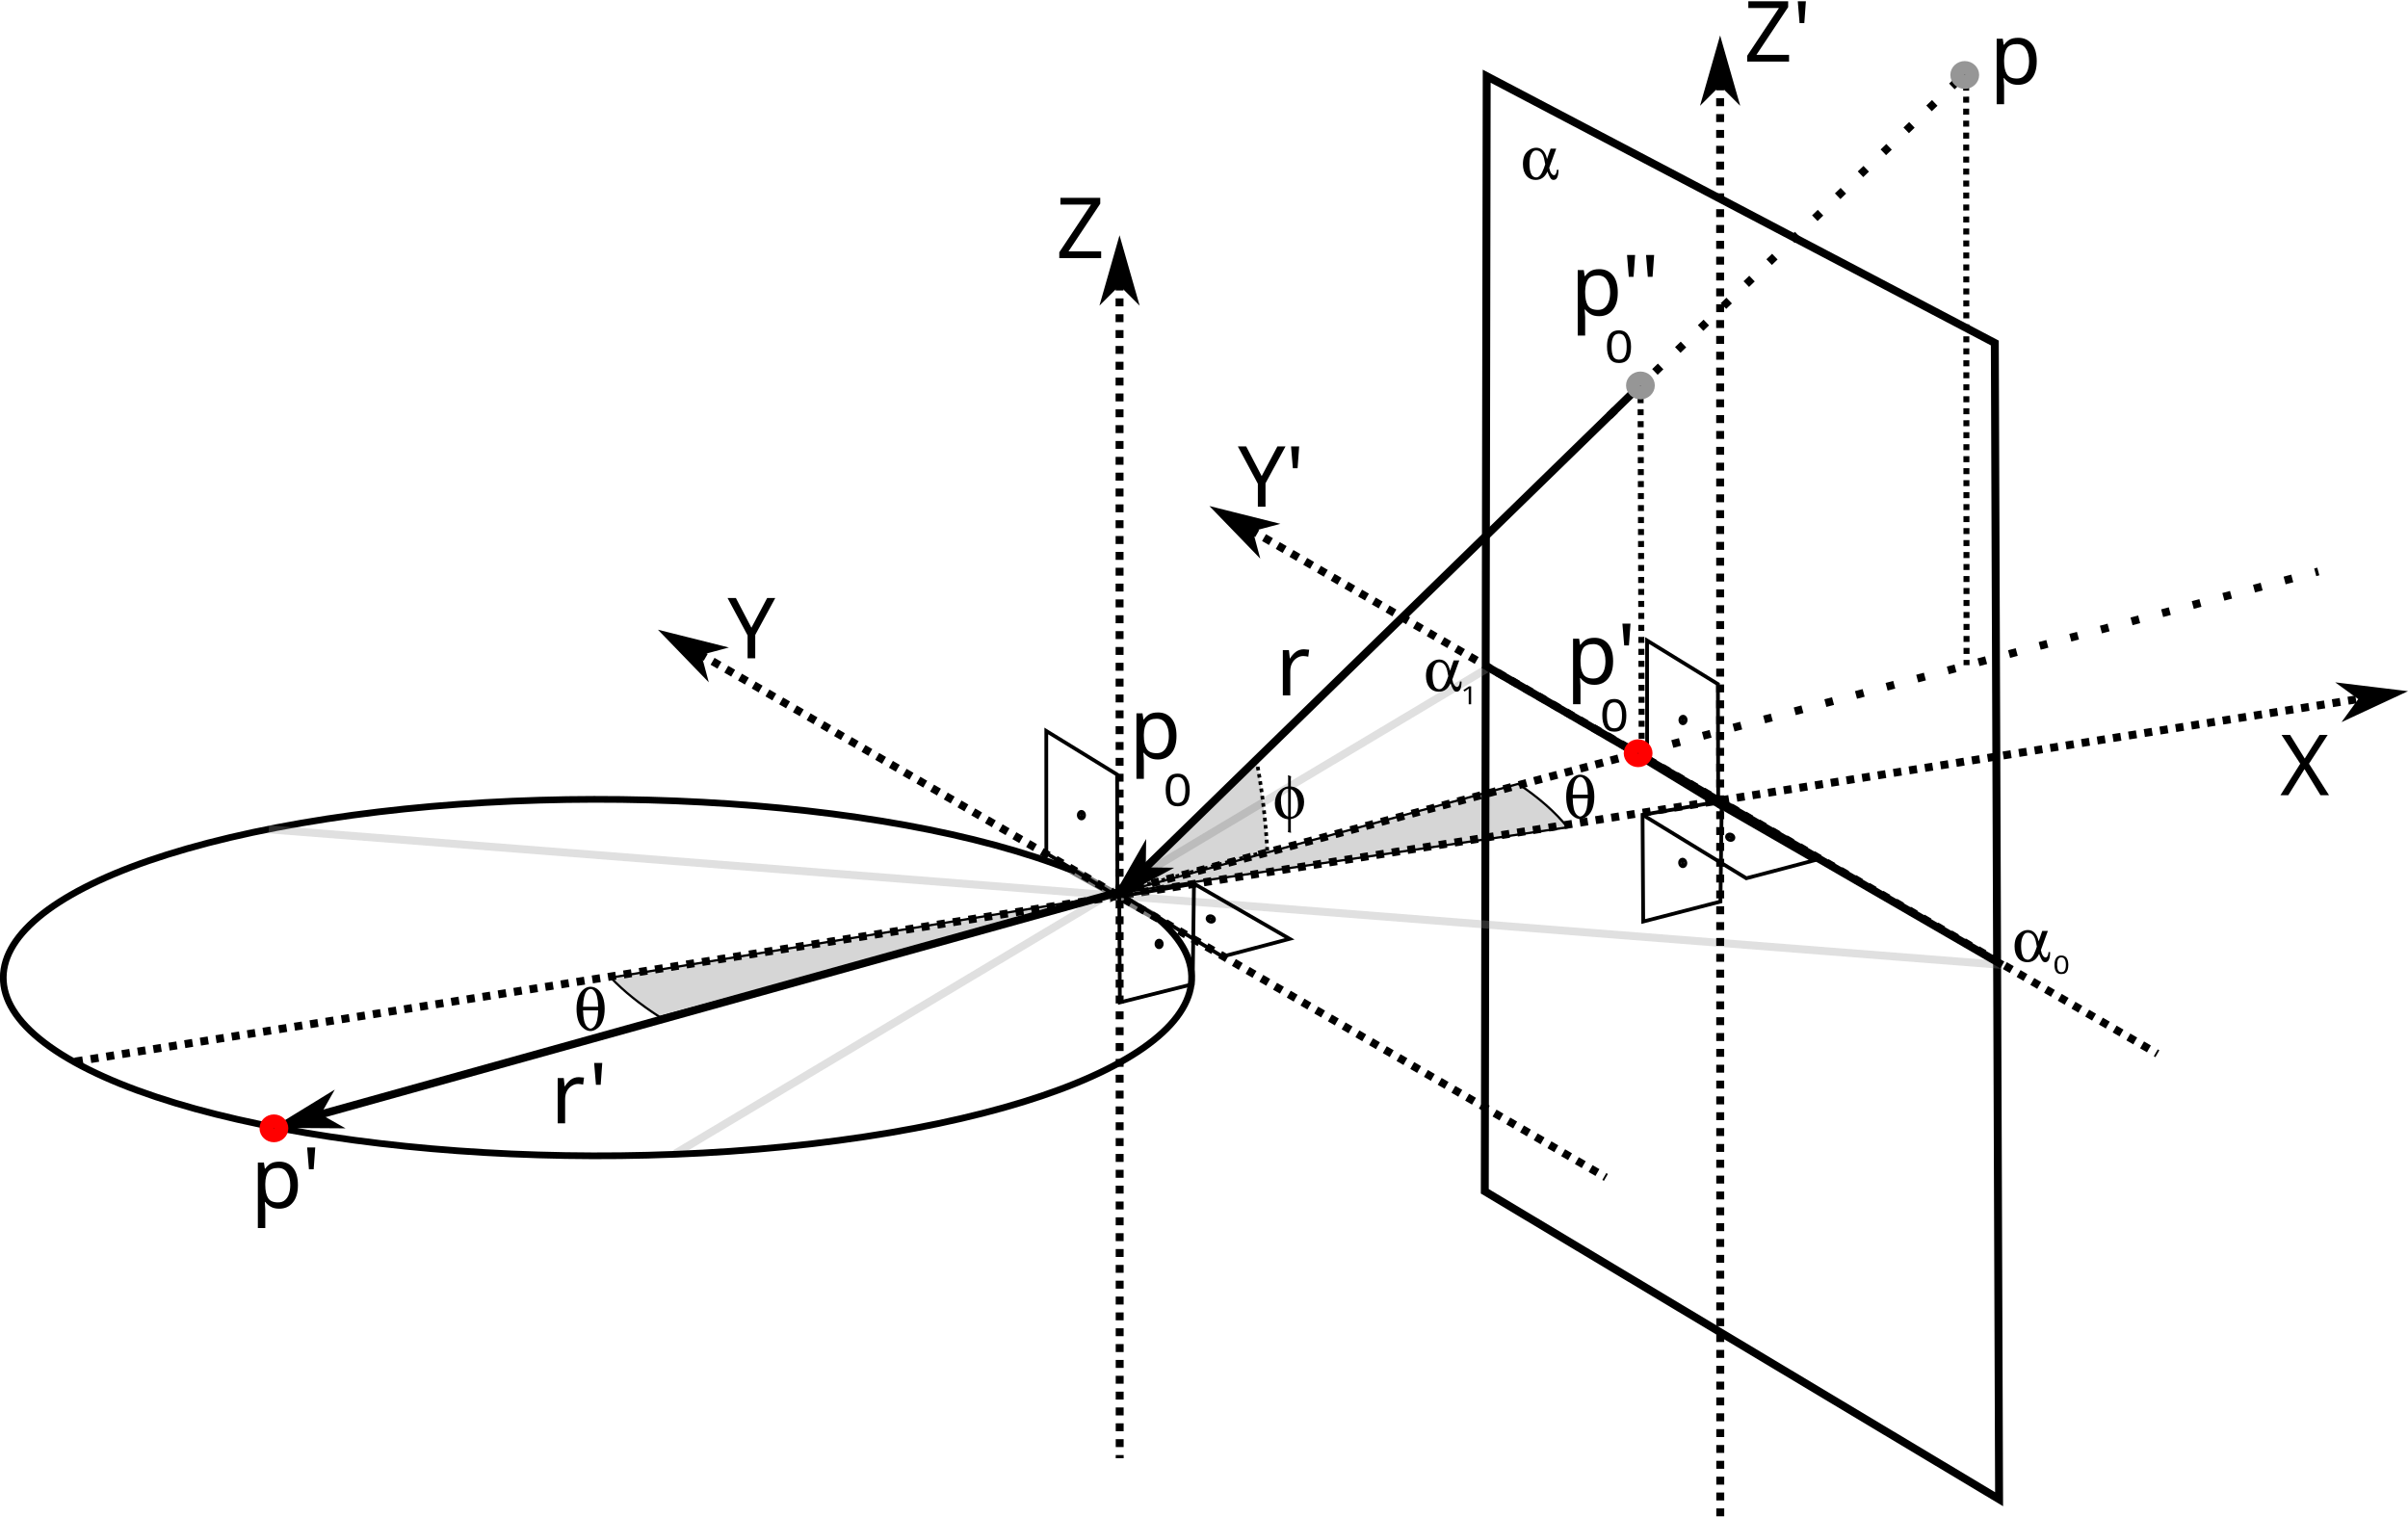
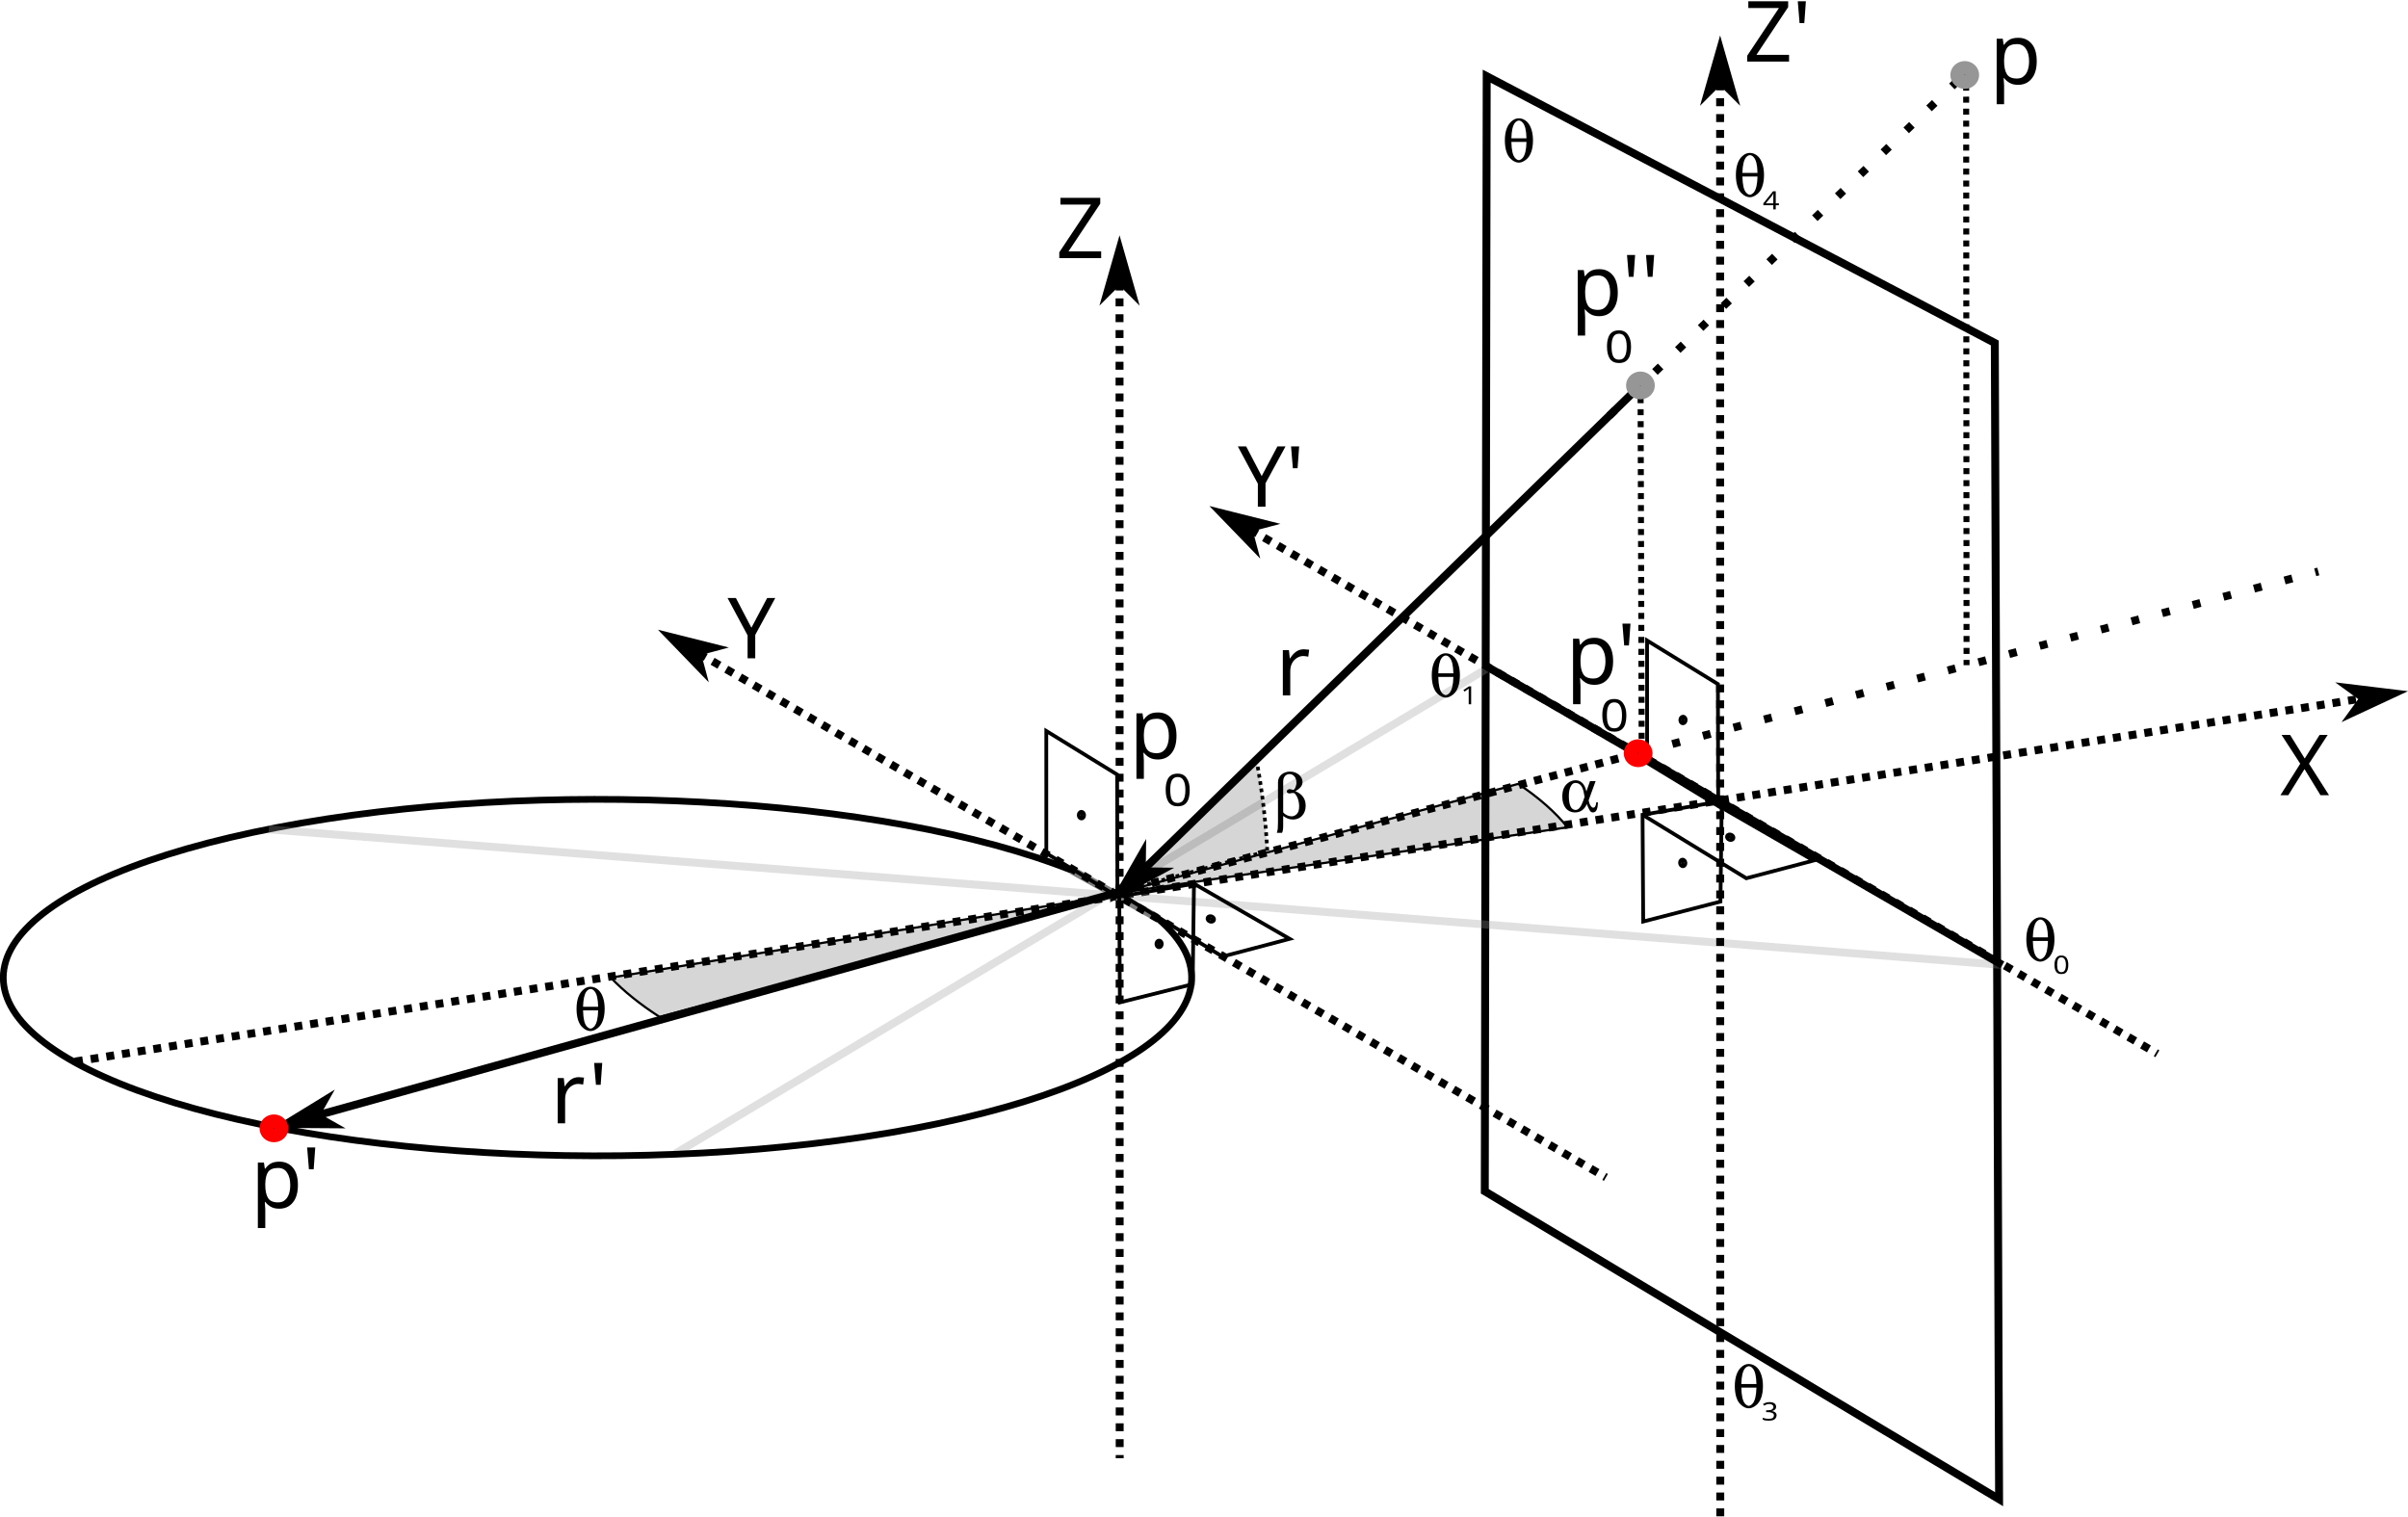
<svg xmlns="http://www.w3.org/2000/svg" width="167.177mm" height="105.273mm" viewBox="0 0 167.177 105.273" version="1.1" id="svg5">
  <defs id="defs2">
    <marker style="overflow:visible" id="marker41415" refX="0" refY="0" orient="auto">
      <path transform="matrix(-0.4,0,0,-0.4,-4,0)" style="fill:context-stroke;fill-rule:evenodd;stroke:context-stroke;stroke-width:1pt" d="M 0,0 5,-5 -12.5,0 5,5 Z" id="path41155" />
    </marker>
    <marker style="overflow:visible" id="Arrow2Lstart" refX="0" refY="0" orient="auto">
      <path transform="matrix(1.1,0,0,1.1,1.1,0)" d="M 8.719,4.034 -2.207,0.016 8.719,-4.002 c -1.745,2.372 -1.735,5.617 -6e-7,8.035 z" style="fill:context-stroke;fill-rule:evenodd;stroke:context-stroke;stroke-width:0.625;stroke-linejoin:round" id="path41164" />
    </marker>
    <marker style="overflow:visible" id="Arrow1Mstart" refX="0" refY="0" orient="auto">
      <path transform="matrix(0.4,0,0,0.4,4,0)" style="fill:context-stroke;fill-rule:evenodd;stroke:context-stroke;stroke-width:1pt" d="M 0,0 5,-5 -12.5,0 5,5 Z" id="path3684" />
    </marker>
    <marker style="overflow:visible" id="Arrow1Mend" refX="0" refY="0" orient="auto">
      <path transform="matrix(-0.4,0,0,-0.4,-4,0)" style="fill:context-stroke;fill-rule:evenodd;stroke:context-stroke;stroke-width:1pt" d="M 0,0 5,-5 -12.5,0 5,5 Z" id="path3687" />
    </marker>
    <marker style="overflow:visible" id="Arrow1Lstart" refX="0" refY="0" orient="auto">
      <path transform="matrix(0.8,0,0,0.8,10,0)" style="fill:context-stroke;fill-rule:evenodd;stroke:context-stroke;stroke-width:1pt" d="M 0,0 5,-5 -12.5,0 5,5 Z" id="path3678" />
    </marker>
    <marker style="overflow:visible" id="Arrow1Mstart-3" refX="0" refY="0" orient="auto">
      <path transform="matrix(0.4,0,0,0.4,4,0)" style="fill:context-stroke;fill-rule:evenodd;stroke:context-stroke;stroke-width:1pt" d="M 0,0 5,-5 -12.5,0 5,5 Z" id="path3684-6" />
    </marker>
  </defs>
  <g id="layer1" transform="translate(-6.324897,1.127779)">
    <path style="fill:none;stroke:#000000;stroke-width:0.55px;stroke-linecap:butt;stroke-linejoin:miter;stroke-opacity:1" d="M 145.113,102.959 144.816,22.685 109.54,4.162 109.408,81.581 Z" id="path5125" />
    <path style="fill:none;stroke:#969696;stroke-width:0.55px;stroke-linecap:butt;stroke-linejoin:miter;stroke-opacity:0.3" d="M 109.675,45.22 53.195,78.967" id="path6567" />
    <path style="fill:none;fill-opacity:0.163;stroke:#000000;stroke-width:0.465;stroke-miterlimit:4;stroke-dasharray:none;stroke-opacity:1" id="path848" d="M 86.648,62.585 A 41.244,12.373 0 0 1 64.563,78.048 41.244,12.373 0 0 1 11.493,72.612 41.244,12.373 0 0 1 25.55,56.325 41.244,12.373 0 0 1 80.746,59.298" />
    <path style="fill:none;stroke:#000000;stroke-width:0.551;stroke-linecap:butt;stroke-linejoin:miter;stroke-miterlimit:4;stroke-dasharray:0.551, 0.551;stroke-dashoffset:0;stroke-opacity:1;marker-end:url(#Arrow1Mend)" d="M 11.531,72.574 172.43,47.03" id="path2626" />
    <path style="fill:none;stroke:#7d7d7d;stroke-width:0.55px;stroke-linecap:butt;stroke-linejoin:miter;stroke-opacity:1" d="m 80.746,59.298 5.902,3.287" id="path3460" />
    <path style="fill:none;stroke:#969696;stroke-width:0.55px;stroke-linecap:butt;stroke-linejoin:miter;stroke-opacity:0.3" d="M 145.339,65.867 24.988,56.454" id="path6569" />
    <path style="fill:none;stroke:#000000;stroke-width:0.55px;stroke-linecap:butt;stroke-linejoin:miter;stroke-opacity:1;marker-start:url(#Arrow1Mstart)" d="M 84.148,60.772 120.222,25.618" id="path3674" />
    <path style="fill:none;stroke:#000000;stroke-width:0.55px;stroke-linecap:butt;stroke-linejoin:miter;stroke-opacity:1;marker-end:url(#Arrow1Mend)" d="M 84.148,60.772 26.278,76.885" id="path3676" />
    <path style="fill:none;stroke:#000000;stroke-width:0.55;stroke-linecap:butt;stroke-linejoin:miter;stroke-miterlimit:4;stroke-dasharray:0.55, 0.55;stroke-dashoffset:0;stroke-opacity:1;marker-start:url(#Arrow1Mstart)" d="m 84.049,16.29 0.011,83.826" id="path4117" />
    <path style="fill:none;stroke:#000000;stroke-width:0.55;stroke-linecap:butt;stroke-linejoin:miter;stroke-miterlimit:4;stroke-dasharray:0.55, 0.55;stroke-dashoffset:0;stroke-opacity:1;marker-start:url(#Arrow1Mstart)" d="M 52.938,43.133 117.816,80.617" id="path4289" />
    <path style="fill:none;stroke:#000000;stroke-width:0.55;stroke-linecap:butt;stroke-linejoin:miter;stroke-miterlimit:4;stroke-dasharray:0.55, 0.55;stroke-dashoffset:0;stroke-opacity:1;marker-start:url(#Arrow1Mstart-3)" d="M 91.225,34.546 156.102,72.03" id="path4289-7" />
    <path style="fill:none;stroke:#000000;stroke-width:0.55;stroke-linecap:butt;stroke-linejoin:miter;stroke-miterlimit:4;stroke-dasharray:0.55, 0.55;stroke-dashoffset:0;stroke-opacity:1;marker-end:url(#marker41415)" d="m 125.755,104.145 -0.01,-101.729" id="path5217" />
    <path style="fill:none;stroke:#000000;stroke-width:0.55;stroke-linecap:butt;stroke-linejoin:miter;stroke-miterlimit:4;stroke-dasharray:0.55, 0.55;stroke-dashoffset:0;stroke-opacity:1" d="M 84.148,60.772 120.3,51.094" id="path5716" />
    <path style="fill:none;stroke:#000000;stroke-width:0.55;stroke-linecap:butt;stroke-linejoin:miter;stroke-miterlimit:4;stroke-dasharray:0.55, 1.65;stroke-dashoffset:0;stroke-opacity:1" d="M 118.047,27.744 142.826,3.92" id="path5831" />
    <path style="fill:none;stroke:#000000;stroke-width:0.55;stroke-linecap:butt;stroke-linejoin:miter;stroke-miterlimit:4;stroke-dasharray:0.55, 1.65;stroke-dashoffset:0;stroke-opacity:1" d="M 120.3,51.094 167.275,38.549" id="path6026" />
    <path style="fill:none;stroke:#000000;stroke-width:0.55px;stroke-linecap:butt;stroke-linejoin:miter;stroke-opacity:1" d="m 109.675,45.22 35.664,20.647" id="path6452" />
    <path style="fill:none;stroke:#000000;stroke-width:0.416;stroke-linecap:butt;stroke-linejoin:miter;stroke-miterlimit:4;stroke-dasharray:0.416, 0.416;stroke-dashoffset:0;stroke-opacity:1" d="m 120.222,25.618 0.078,25.476" id="path7028" />
    <path style="fill:none;stroke:#000000;stroke-width:0.416;stroke-linecap:butt;stroke-linejoin:miter;stroke-miterlimit:4;stroke-dasharray:0.416, 0.416;stroke-dashoffset:0;stroke-opacity:1" d="m 142.826,3.92 0.028,41.133" id="path7028-6" />
    <ellipse style="fill:none;fill-opacity:0.163;stroke:#969696;stroke-width:0.955;stroke-miterlimit:4;stroke-dasharray:none;stroke-dashoffset:0;stroke-opacity:1" id="path7451" cx="120.213" cy="25.633" rx="0.522" ry="0.488" />
    <ellipse style="fill:none;fill-opacity:0.163;stroke:#969696;stroke-width:0.955;stroke-miterlimit:4;stroke-dasharray:none;stroke-dashoffset:0;stroke-opacity:1" id="path7451-3" cx="142.729" cy="4.078" rx="0.522" ry="0.488" />
    <ellipse style="fill:none;fill-opacity:0.163;stroke:#ff0000;stroke-width:0.955;stroke-miterlimit:4;stroke-dasharray:none;stroke-dashoffset:0;stroke-opacity:1" id="path7451-5-3" cx="25.342" cy="77.21" rx="0.522" ry="0.488" />
    <path style="fill:#000000;fill-opacity:0.163;stroke:#000000;stroke-width:0.255;stroke-miterlimit:4;stroke-dasharray:0.255, 0.255;stroke-dashoffset:0;stroke-opacity:1" id="path20806" d="m 93.55,51.605 a 10.237,23.168 0 0 1 0.76,6.36 l -10.162,2.807 z" />
    <text xml:space="preserve" style="font-size:4.399px;line-height:1.25;font-family:sans-serif;stroke-width:0.55" x="94.707" y="55.708" id="text23170">
-       <tspan id="tspan23168" style="font-style:normal;font-variant:normal;font-weight:normal;font-stretch:normal;font-size:4.399px;font-family:symbol;-inkscape-font-specification:symbol;stroke-width:0.55" x="94.707" y="55.708">f</tspan>
+       <tspan id="tspan23168" style="font-style:normal;font-variant:normal;font-weight:normal;font-stretch:normal;font-size:4.399px;font-family:symbol;-inkscape-font-specification:symbol;stroke-width:0.55" x="94.707" y="55.708">b</tspan>
    </text>
    <text xml:space="preserve" style="font-size:5.866px;line-height:1.25;font-family:sans-serif;stroke-width:0.55" x="164.612" y="54.084" id="text35715">
      <tspan id="tspan35713" style="font-size:5.866px;stroke-width:0.55" x="164.612" y="54.084">X</tspan>
    </text>
    <text xml:space="preserve" style="font-size:5.866px;line-height:1.25;font-family:sans-serif;stroke-width:0.55" x="56.834" y="44.578" id="text35715-2">
      <tspan id="tspan35713-6" style="font-size:5.866px;stroke-width:0.55" x="56.834" y="44.578">Y</tspan>
    </text>
    <text xml:space="preserve" style="font-size:5.866px;line-height:1.25;font-family:sans-serif;stroke-width:0.55" x="92.261" y="34.05" id="text35715-2-7">
      <tspan id="tspan35713-6-9" style="font-size:5.866px;stroke-width:0.55" x="92.261" y="34.05">Y'</tspan>
    </text>
    <text xml:space="preserve" style="font-size:5.866px;line-height:1.25;font-family:sans-serif;stroke-width:0.55" x="79.647" y="16.794" id="text35715-2-1">
      <tspan style="font-size:5.866px;stroke-width:0.55" x="79.647" y="16.794" id="tspan40666">Z</tspan>
    </text>
    <text xml:space="preserve" style="font-size:5.866px;line-height:1.25;font-family:sans-serif;stroke-width:0.55" x="127.405" y="3.148" id="text35715-2-1-2">
      <tspan style="font-size:5.866px;stroke-width:0.55" x="127.405" y="3.148" id="tspan40666-0">Z'</tspan>
    </text>
    <path style="fill:#000000;fill-opacity:0.163;stroke:#000000;stroke-width:0.155;stroke-miterlimit:4;stroke-dasharray:none;stroke-dashoffset:0" id="path918" d="m 111.727,53.296 a 32.954,14.04 0 0 1 3.424,3.014 l -31.163,4.566 z" />
    <path style="fill:#000000;fill-opacity:0.163;stroke:#000000;stroke-width:0.155;stroke-miterlimit:4;stroke-dasharray:none;stroke-dashoffset:0" id="path918-3" d="m 52.12,69.476 a 38.067,15.756 0 0 1 -3.393,-2.73 l 35.385,-5.809 z" />
-     <text xml:space="preserve" style="font-size:4.399px;line-height:1.25;font-family:sans-serif;stroke-width:0.55" x="114.872" y="55.674" id="text14232">
-       <tspan id="tspan14230" style="font-style:normal;font-variant:normal;font-weight:normal;font-stretch:normal;font-size:4.399px;font-family:symbol;-inkscape-font-specification:symbol;stroke-width:0.55" x="114.872" y="55.674">q</tspan>
+     <text xml:space="preserve" style="font-size:4.399px;line-height:1.25;font-family:sans-serif;stroke-width:0.55" x="110.614" y="10.103" id="text14232">
+       <tspan id="tspan14230" style="font-style:normal;font-variant:normal;font-weight:normal;font-stretch:normal;font-size:4.399px;font-family:symbol;-inkscape-font-specification:symbol;stroke-width:0.55" x="110.614" y="10.103">q</tspan>
+     </text>
+     <text xml:space="preserve" style="font-size:4.399px;line-height:1.25;font-family:sans-serif;stroke-width:0.55" x="105.541" y="47.243" id="text14232-56">
+       <tspan id="tspan14230-2" style="font-style:normal;font-variant:normal;font-weight:normal;font-stretch:normal;font-size:4.399px;font-family:symbol;-inkscape-font-specification:symbol;stroke-width:0.55" x="105.541" y="47.243">q</tspan>
+     </text>
+     <text xml:space="preserve" style="font-size:4.399px;line-height:1.25;font-family:sans-serif;stroke-width:0.55" x="146.815" y="65.577" id="text14232-9">
+       <tspan id="tspan14230-1" style="font-style:normal;font-variant:normal;font-weight:normal;font-stretch:normal;font-size:4.399px;font-family:symbol;-inkscape-font-specification:symbol;stroke-width:0.55" x="146.815" y="65.577">q</tspan>
    </text>
    <text xml:space="preserve" style="font-size:4.399px;line-height:1.25;font-family:sans-serif;stroke-width:0.55" x="46.165" y="70.397" id="text14232-5">
      <tspan id="tspan14230-3" style="font-style:normal;font-variant:normal;font-weight:normal;font-stretch:normal;font-size:4.399px;font-family:symbol;-inkscape-font-specification:symbol;stroke-width:0.55" x="46.165" y="70.397">q</tspan>
    </text>
    <path style="fill:none;stroke:#000000;stroke-width:0.26;stroke-linecap:butt;stroke-linejoin:miter;stroke-miterlimit:4;stroke-dasharray:none;stroke-opacity:1" d="m 84.073,68.466 5.054,-1.265 0.09,-6.974 -5.186,0.889 z" id="path28748" />
    <ellipse style="fill:#000000;fill-opacity:0.995;stroke:#000000;stroke-width:0.422;stroke-miterlimit:4;stroke-dasharray:none;stroke-dashoffset:0;stroke-opacity:1" id="path30309" cx="86.796" cy="64.407" rx="0.104" ry="0.151" />
    <ellipse style="fill:#000000;fill-opacity:0.995;stroke:#000000;stroke-width:0.422;stroke-miterlimit:4;stroke-dasharray:none;stroke-dashoffset:0;stroke-opacity:1" id="path30309-5" cx="-24.213" cy="107.29" rx="0.104" ry="0.151" transform="rotate(-67.97964)" />
    <ellipse style="fill:#000000;fill-opacity:0.995;stroke:#000000;stroke-width:0.422;stroke-miterlimit:4;stroke-dasharray:none;stroke-dashoffset:0;stroke-opacity:1" id="path30309-5-6" cx="-80.367" cy="-56.957" rx="0.104" ry="0.151" transform="rotate(178.9441)" />
    <path style="fill:none;stroke:#000000;stroke-width:0.26;stroke-linecap:butt;stroke-linejoin:miter;stroke-miterlimit:4;stroke-dasharray:none;stroke-opacity:1" d="m 83.988,60.876 7.204,4.408 4.668,-1.23 -6.642,-3.828" id="path31420" />
    <path style="fill:none;stroke:#000000;stroke-width:0.26;stroke-linecap:butt;stroke-linejoin:miter;stroke-miterlimit:4;stroke-dasharray:none;stroke-opacity:1" d="m 83.904,61.114 -4.937,-3 -0.003,-8.492 4.918,3.025 z" id="path32124" />
    <path style="fill:none;stroke:#000000;stroke-width:0.26;stroke-linecap:butt;stroke-linejoin:miter;stroke-miterlimit:4;stroke-dasharray:none;stroke-opacity:1" d="m 120.406,62.851 5.362,-1.385 0.09,-6.974 -5.498,0.949 z" id="path28748-9" />
    <path style="fill:none;stroke:#000000;stroke-width:0.26;stroke-linecap:butt;stroke-linejoin:miter;stroke-miterlimit:4;stroke-dasharray:none;stroke-opacity:1" d="m 120.359,55.44 7.204,4.408 4.668,-1.23 -6.642,-3.828" id="path31420-3" />
    <path style="fill:none;stroke:#000000;stroke-width:0.26;stroke-linecap:butt;stroke-linejoin:miter;stroke-miterlimit:4;stroke-dasharray:none;stroke-opacity:1" d="m 125.614,54.834 -4.937,-3 -0.003,-8.492 4.918,3.025 z" id="path32124-6" />
    <ellipse style="fill:#000000;fill-opacity:0.995;stroke:#000000;stroke-width:0.422;stroke-miterlimit:4;stroke-dasharray:none;stroke-dashoffset:0;stroke-opacity:1" id="path30309-5-1" cx="-5.431" cy="138.593" rx="0.104" ry="0.151" transform="rotate(-67.97964)" />
    <ellipse style="fill:#000000;fill-opacity:0.995;stroke:#000000;stroke-width:0.422;stroke-miterlimit:4;stroke-dasharray:none;stroke-dashoffset:0;stroke-opacity:1" id="path30309-5-1-0" cx="112.788" cy="76.812" rx="0.104" ry="0.151" transform="rotate(-8.739634)" />
    <ellipse style="fill:#000000;fill-opacity:0.995;stroke:#000000;stroke-width:0.422;stroke-miterlimit:4;stroke-dasharray:none;stroke-dashoffset:0;stroke-opacity:1" id="path30309-5-1-6" cx="-125.458" cy="-42.639" rx="0.104" ry="0.151" transform="rotate(-177.1336)" />
    <ellipse style="fill:none;fill-opacity:0.163;stroke:#ff0000;stroke-width:0.955;stroke-miterlimit:4;stroke-dasharray:none;stroke-dashoffset:0;stroke-opacity:1" id="path7451-5" cx="120.053" cy="51.167" rx="0.522" ry="0.488" />
    <text xml:space="preserve" style="font-size:5.866px;line-height:1.25;font-family:sans-serif;stroke-width:0.55" x="94.886" y="47.153" id="text81131">
      <tspan id="tspan81129" style="font-size:5.866px;stroke-width:0.55" x="94.886" y="47.153">r</tspan>
    </text>
    <text xml:space="preserve" style="font-size:5.866px;line-height:1.25;font-family:sans-serif;stroke-width:0.55" x="144.446" y="4.699" id="text81131-5">
      <tspan id="tspan81129-35" style="font-size:5.866px;stroke-width:0.55" x="144.446" y="4.699">p</tspan>
    </text>
    <text xml:space="preserve" style="font-size:5.866px;line-height:1.25;font-family:sans-serif;stroke-width:0.55" x="115.36" y="20.762" id="text81131-5-3">
      <tspan id="tspan81129-35-6" style="font-size:5.866px;stroke-width:0.55" x="115.36" y="20.762">p''</tspan>
    </text>
    <text xml:space="preserve" style="font-size:5.866px;line-height:1.25;font-family:sans-serif;stroke-width:0.55" x="23.728" y="82.727" id="text81131-5-0">
      <tspan id="tspan81129-35-9" style="font-size:5.866px;stroke-width:0.55" x="23.728" y="82.727">p'</tspan>
    </text>
    <text xml:space="preserve" style="font-size:5.866px;line-height:1.25;font-family:sans-serif;stroke-width:0.55" x="44.542" y="76.859" id="text81131-2">
      <tspan id="tspan81129-3" style="font-size:5.866px;stroke-width:0.55" x="44.542" y="76.859">r'</tspan>
    </text>
-     <text xml:space="preserve" style="font-size:4.233px;line-height:1.25;font-family:sans-serif;-inkscape-font-specification:sans-serif;word-spacing:0px;stroke-width:0.265" x="111.883" y="11.3" id="text28336">
-       <tspan id="tspan28334" style="font-style:normal;font-variant:normal;font-weight:normal;font-stretch:normal;font-family:symbol;-inkscape-font-specification:symbol;stroke-width:0.265" x="111.883" y="11.3">a</tspan>
-     </text>
-     <text xml:space="preserve" style="font-size:4.233px;line-height:1.25;font-family:sans-serif;-inkscape-font-specification:sans-serif;word-spacing:0px;stroke-width:0.265" x="146.017" y="65.614" id="text28336-6">
-       <tspan id="tspan28334-2" style="font-style:normal;font-variant:normal;font-weight:normal;font-stretch:normal;font-family:symbol;-inkscape-font-specification:symbol;stroke-width:0.265" x="146.017" y="65.614">a</tspan>
-     </text>
-     <text xml:space="preserve" style="font-size:4.233px;line-height:1.25;font-family:sans-serif;-inkscape-font-specification:sans-serif;word-spacing:0px;stroke-width:0.265" x="105.154" y="46.833" id="text28336-9">
-       <tspan id="tspan28334-1" style="font-style:normal;font-variant:normal;font-weight:normal;font-stretch:normal;font-family:symbol;-inkscape-font-specification:symbol;stroke-width:0.265" x="105.154" y="46.833">a</tspan>
+     <text xml:space="preserve" style="font-size:4.233px;line-height:1.25;font-family:sans-serif;-inkscape-font-specification:sans-serif;word-spacing:0px;stroke-width:0.265" x="114.619" y="55.214" id="text28336">
+       <tspan id="tspan28334" style="font-style:normal;font-variant:normal;font-weight:normal;font-stretch:normal;font-family:symbol;-inkscape-font-specification:symbol;stroke-width:0.265" x="114.619" y="55.214">a</tspan>
    </text>
    <text xml:space="preserve" style="font-size:1.889px;line-height:1.25;font-family:sans-serif;-inkscape-font-specification:sans-serif;word-spacing:0px;stroke-width:0.118" x="137.895" y="71.77" id="text36406" transform="scale(1.079498,0.9263566)">
      <tspan id="tspan36404" style="stroke-width:0.118" x="137.895" y="71.77">0</tspan>
+     </text>
+     <text xml:space="preserve" style="font-size:4.399px;line-height:1.25;font-family:sans-serif;stroke-width:0.55" x="126.58" y="96.585" id="text14232-9-2">
+       <tspan id="tspan14230-1-7" style="font-style:normal;font-variant:normal;font-weight:normal;font-stretch:normal;font-size:4.399px;font-family:symbol;-inkscape-font-specification:symbol;stroke-width:0.55" x="126.58" y="96.585">q</tspan>
+     </text>
+     <text xml:space="preserve" style="font-size:1.889px;line-height:1.25;font-family:sans-serif;-inkscape-font-specification:sans-serif;word-spacing:0px;stroke-width:0.118" x="119.149" y="105.243" id="text36406-09" transform="scale(1.079498,0.9263566)">
+       <tspan id="tspan36404-3" style="stroke-width:0.118" x="119.149" y="105.243">3</tspan>
+     </text>
+     <text xml:space="preserve" style="font-size:4.399px;line-height:1.25;font-family:sans-serif;stroke-width:0.55" x="126.653" y="12.503" id="text14232-9-6">
+       <tspan id="tspan14230-1-0" style="font-style:normal;font-variant:normal;font-weight:normal;font-stretch:normal;font-size:4.399px;font-family:symbol;-inkscape-font-specification:symbol;stroke-width:0.55" x="126.653" y="12.503">q</tspan>
+     </text>
+     <text xml:space="preserve" style="font-size:1.889px;line-height:1.25;font-family:sans-serif;-inkscape-font-specification:sans-serif;word-spacing:0px;stroke-width:0.118" x="119.217" y="14.477" id="text36406-6" transform="scale(1.079498,0.9263566)">
+       <tspan id="tspan36404-2" style="stroke-width:0.118" x="119.217" y="14.477">4</tspan>
    </text>
    <text xml:space="preserve" style="font-size:3.299px;line-height:1.25;font-family:sans-serif;-inkscape-font-specification:sans-serif;word-spacing:0px;stroke-width:0.206" x="110.288" y="25.668" id="text36406-0" transform="scale(1.067422,0.936837)">
      <tspan id="tspan36404-6" style="stroke-width:0.206" x="110.288" y="25.668">0</tspan>
    </text>
    <text xml:space="preserve" style="font-size:5.866px;line-height:1.25;font-family:sans-serif;stroke-width:0.55" x="84.722" y="51.539" id="text81131-5-3-3">
      <tspan id="tspan81129-35-6-67" style="font-size:5.866px;stroke-width:0.55" x="84.722" y="51.539">p</tspan>
    </text>
    <text xml:space="preserve" style="font-size:3.299px;line-height:1.25;font-family:sans-serif;-inkscape-font-specification:sans-serif;word-spacing:0px;stroke-width:0.206" x="81.585" y="58.519" id="text36406-0-5" transform="scale(1.067422,0.936837)">
      <tspan id="tspan36404-6-3" style="stroke-width:0.206" x="81.585" y="58.519">0</tspan>
    </text>
    <text xml:space="preserve" style="font-size:5.866px;line-height:1.25;font-family:sans-serif;stroke-width:0.55" x="115.037" y="46.356" id="text81131-5-3-2">
      <tspan id="tspan81129-35-6-6" style="font-size:5.866px;stroke-width:0.55" x="115.037" y="46.356">p'</tspan>
    </text>
    <text xml:space="preserve" style="font-size:3.299px;line-height:1.25;font-family:sans-serif;-inkscape-font-specification:sans-serif;word-spacing:0px;stroke-width:0.206" x="109.985" y="52.987" id="text36406-0-1" transform="scale(1.067422,0.936837)">
      <tspan id="tspan36404-6-8" style="stroke-width:0.206" x="109.985" y="52.987">0</tspan>
    </text>
    <text xml:space="preserve" style="font-size:1.889px;line-height:1.25;font-family:sans-serif;-inkscape-font-specification:sans-serif;word-spacing:0px;stroke-width:0.118" x="99.8" y="51.565" id="text36406-2" transform="scale(1.079498,0.9263566)">
      <tspan id="tspan36404-7" style="stroke-width:0.118" x="99.8" y="51.565">1</tspan>
    </text>
  </g>
</svg>
